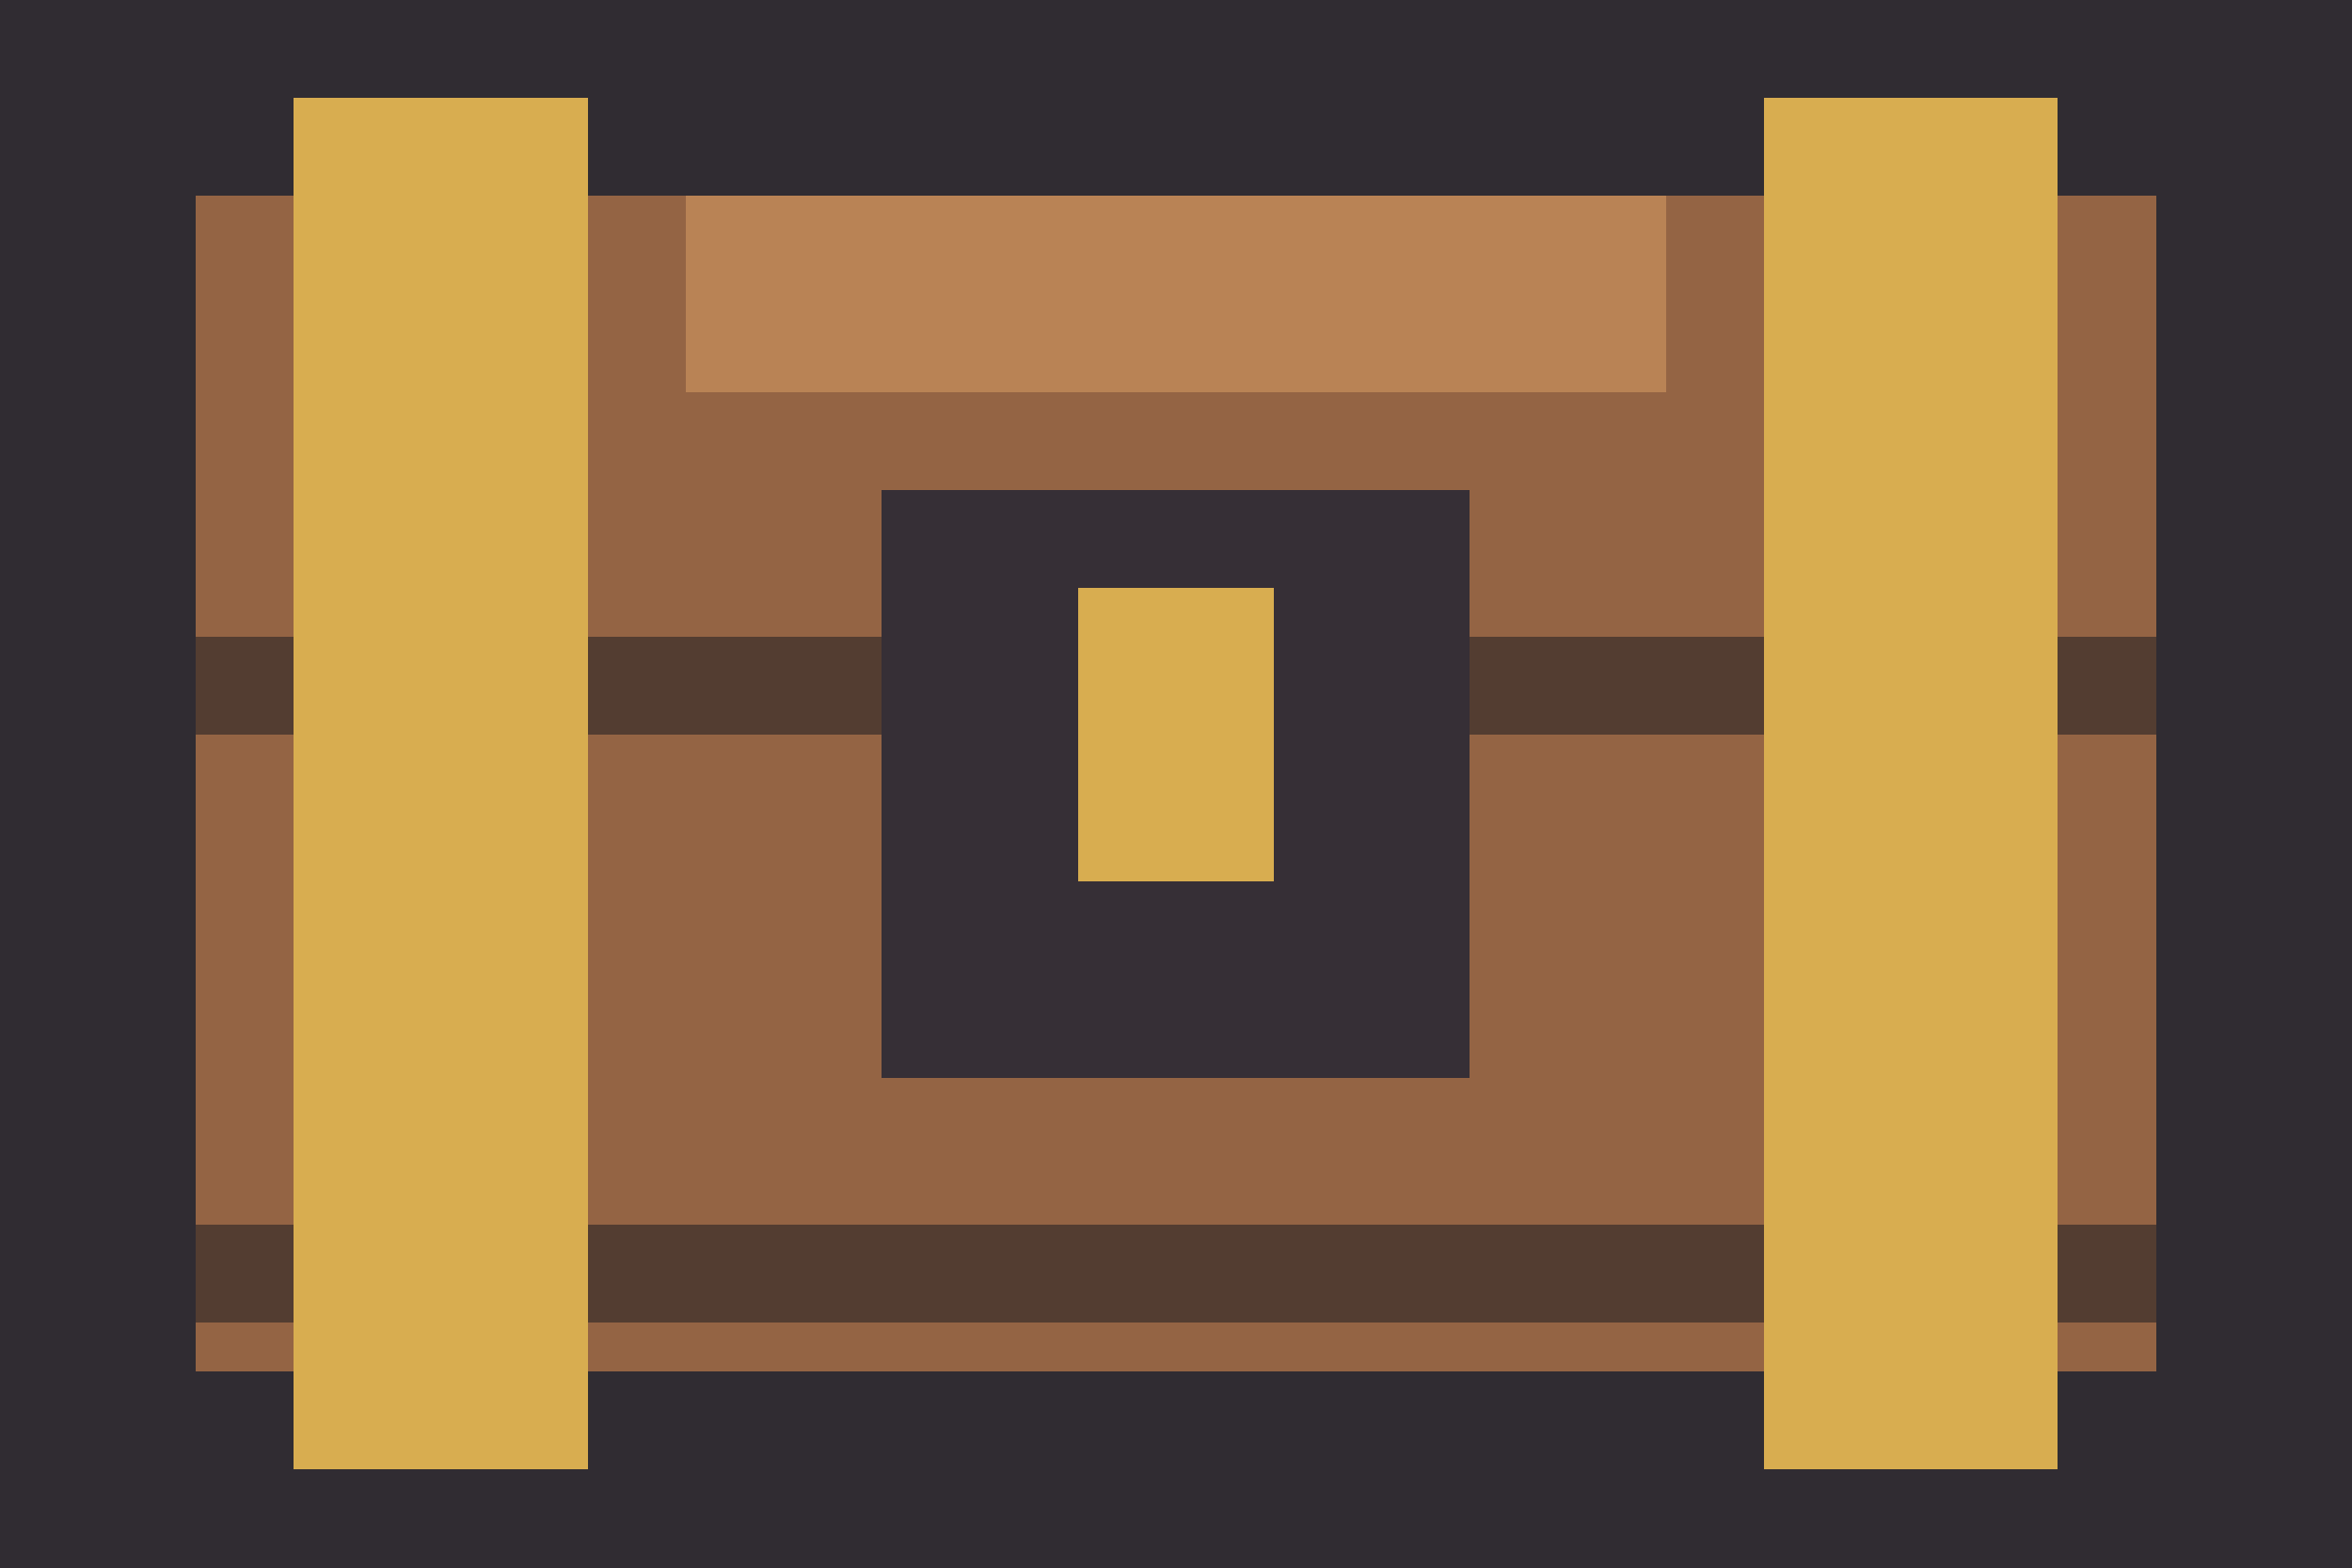
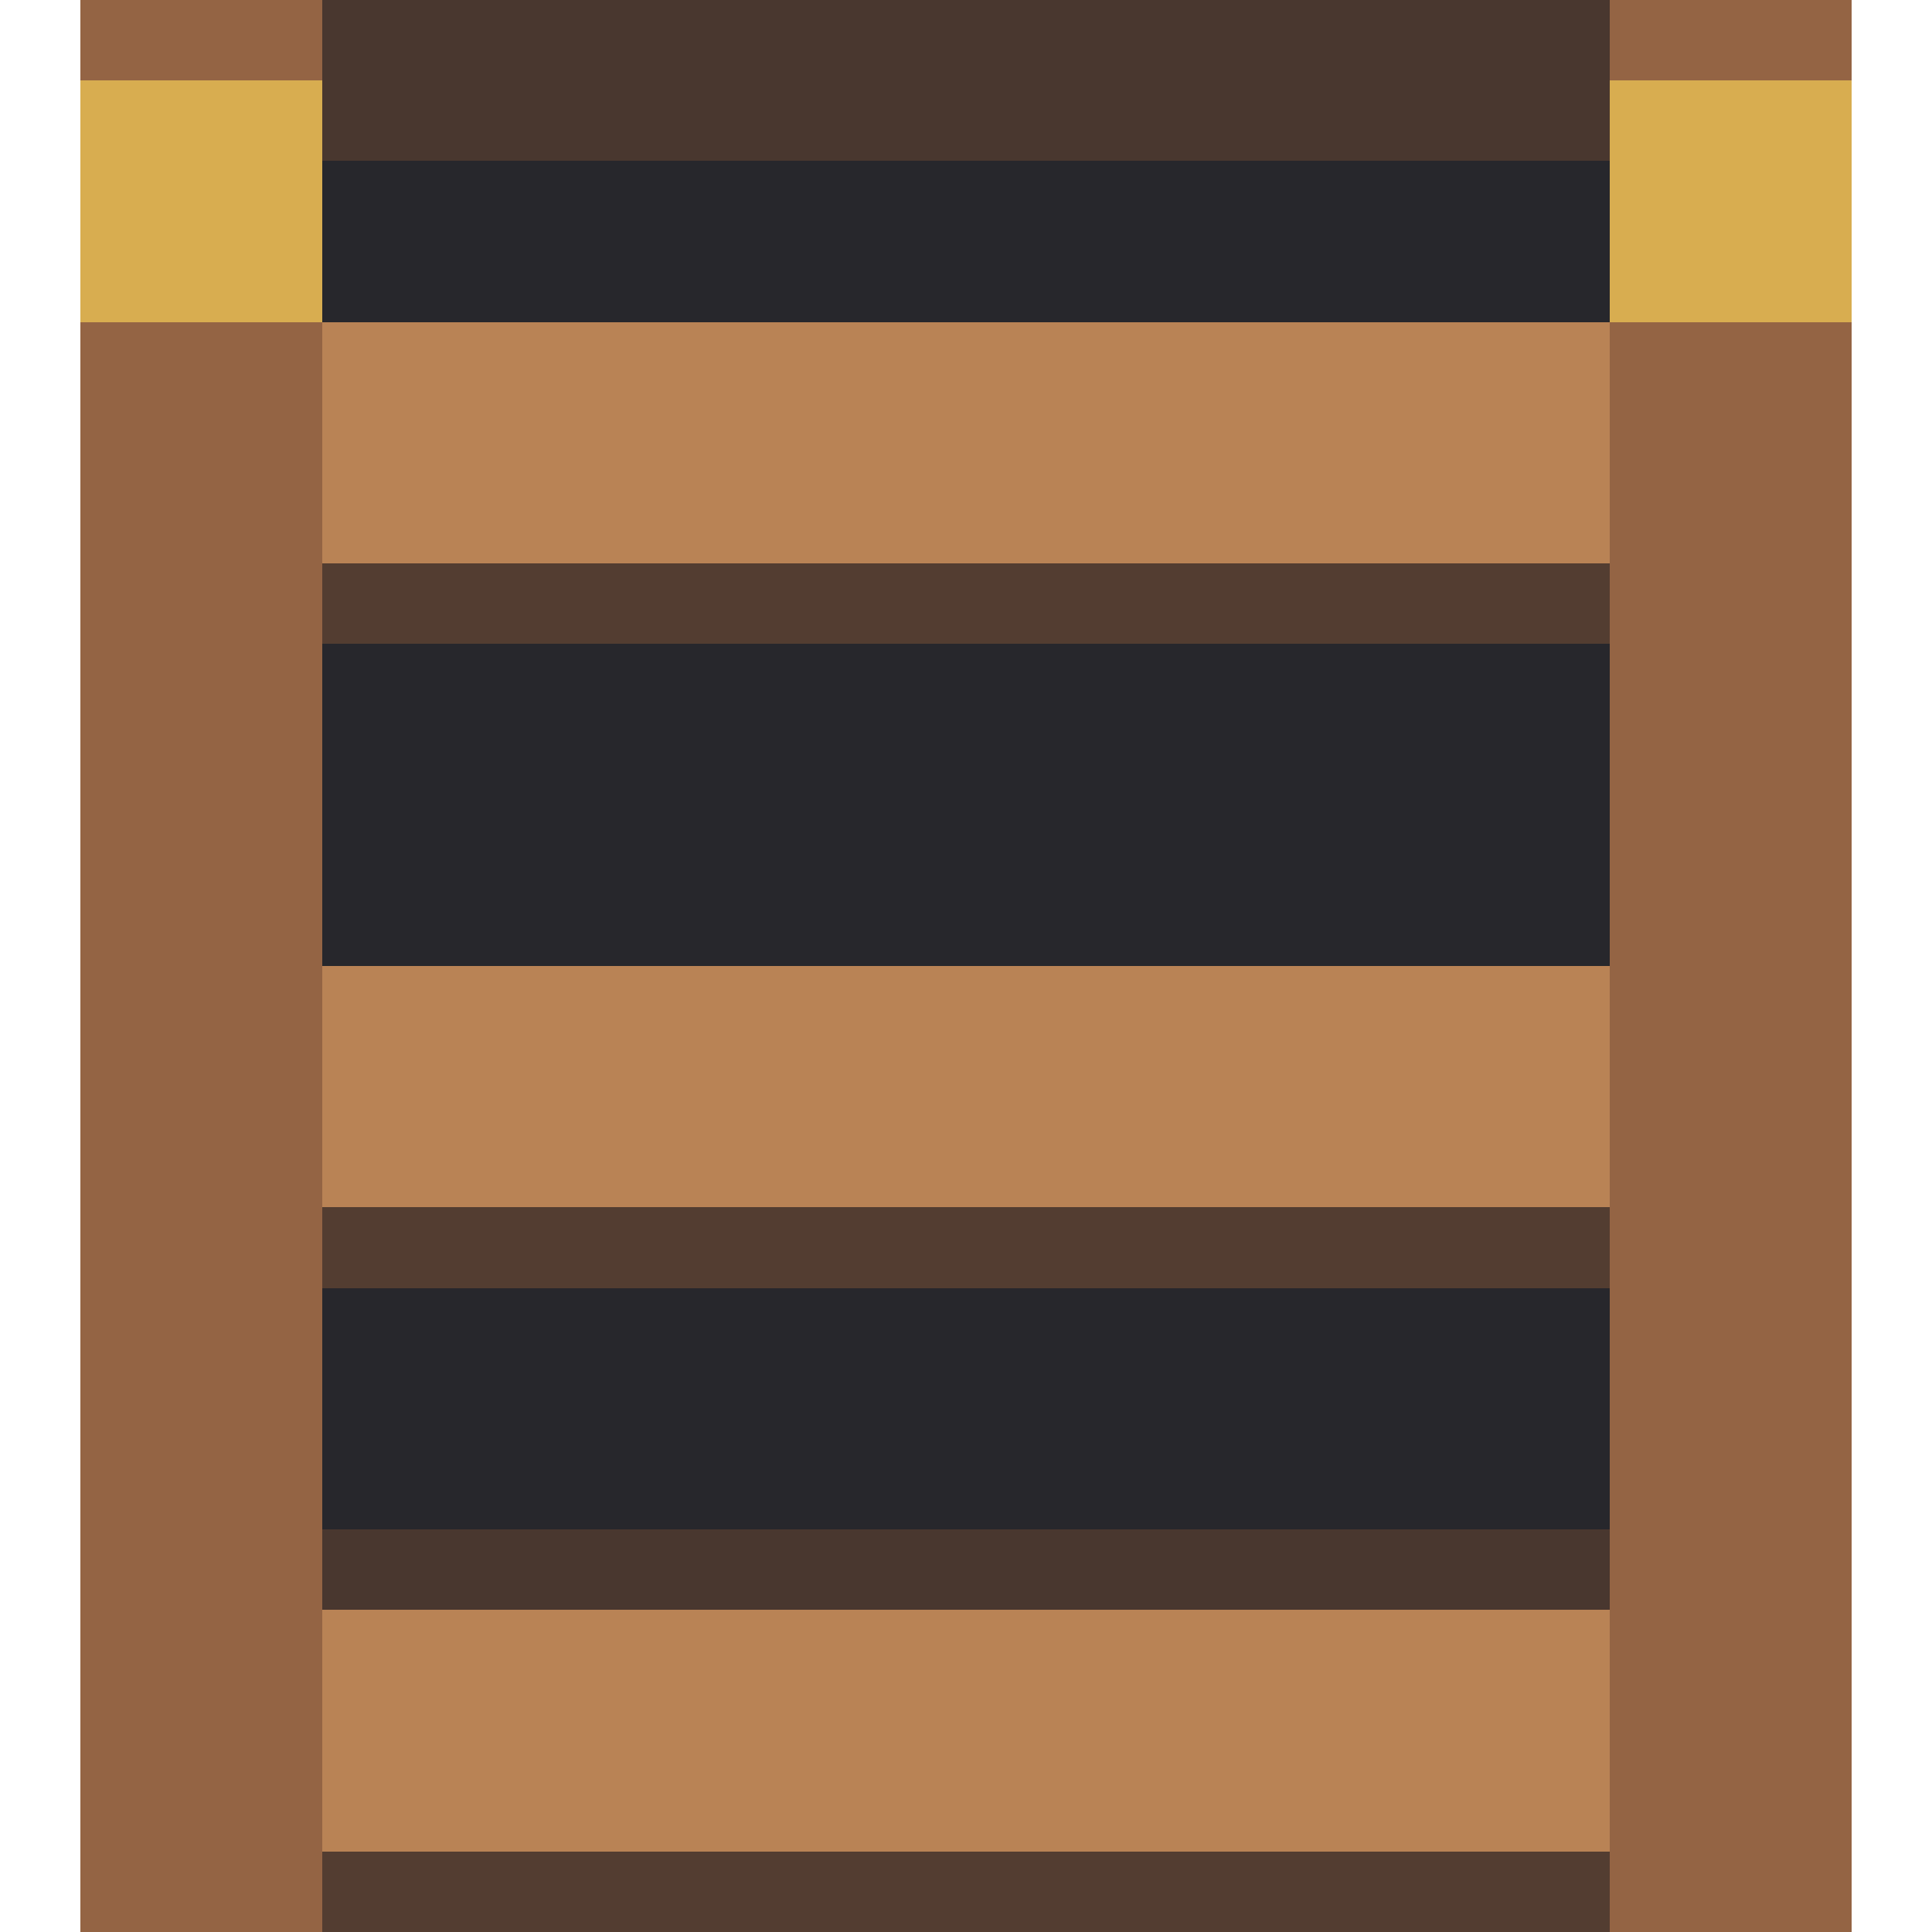
- <svg xmlns="http://www.w3.org/2000/svg" width="24" height="16" viewBox="0 0 24 16" shape-rendering="crispEdges">
-   <path fill="#302c32" d="M0 0H24V16H0Z" />
-   <path fill="#946444" d="M2 2H22V14H2Z" />
-   <path d="M2 7H22" stroke="#533d31" />
-   <path d="M2 13H22" stroke="#533d31" />
-   <path fill="#d8ad50" d="M3 1H6V15H3ZM18 1H21V15H18Z" />
-   <path fill="#362f36" d="M9 5H15V11H9Z" />
-   <path fill="#d8ad50" d="M11 6H13V9H11Z" />
-   <path fill="#b98355" d="M7 2H17V4H7Z" />
+ <svg xmlns="http://www.w3.org/2000/svg" width="24" height="24" shape-rendering="crispEdges">
+   <path fill="#49372f" d="M1 0H23V21H1Z" />
+   <path fill="#27272c" d="M4 2H20V19H4Z" />
+   <path fill="#b98355" d="M2 4H22V7H2Z" />
+   <path fill="#533d31" d="M3 7H21V8H3Z" />
+   <path fill="#b98355" d="M2 12H22V15H2Z" />
+   <path fill="#533d31" d="M3 15H21V16H3Z" />
+   <path fill="#b98355" d="M2 20H22V23H2Z" />
+   <path fill="#533d31" d="M3 23H21V24H3Z" />
+   <path fill="#946444" d="M1 0H4V24H1ZM20 0H23V24H20Z" />
+   <path fill="#d8ad50" d="M1 1H4V4H1ZM20 1H23V4H20Z" />
</svg>
